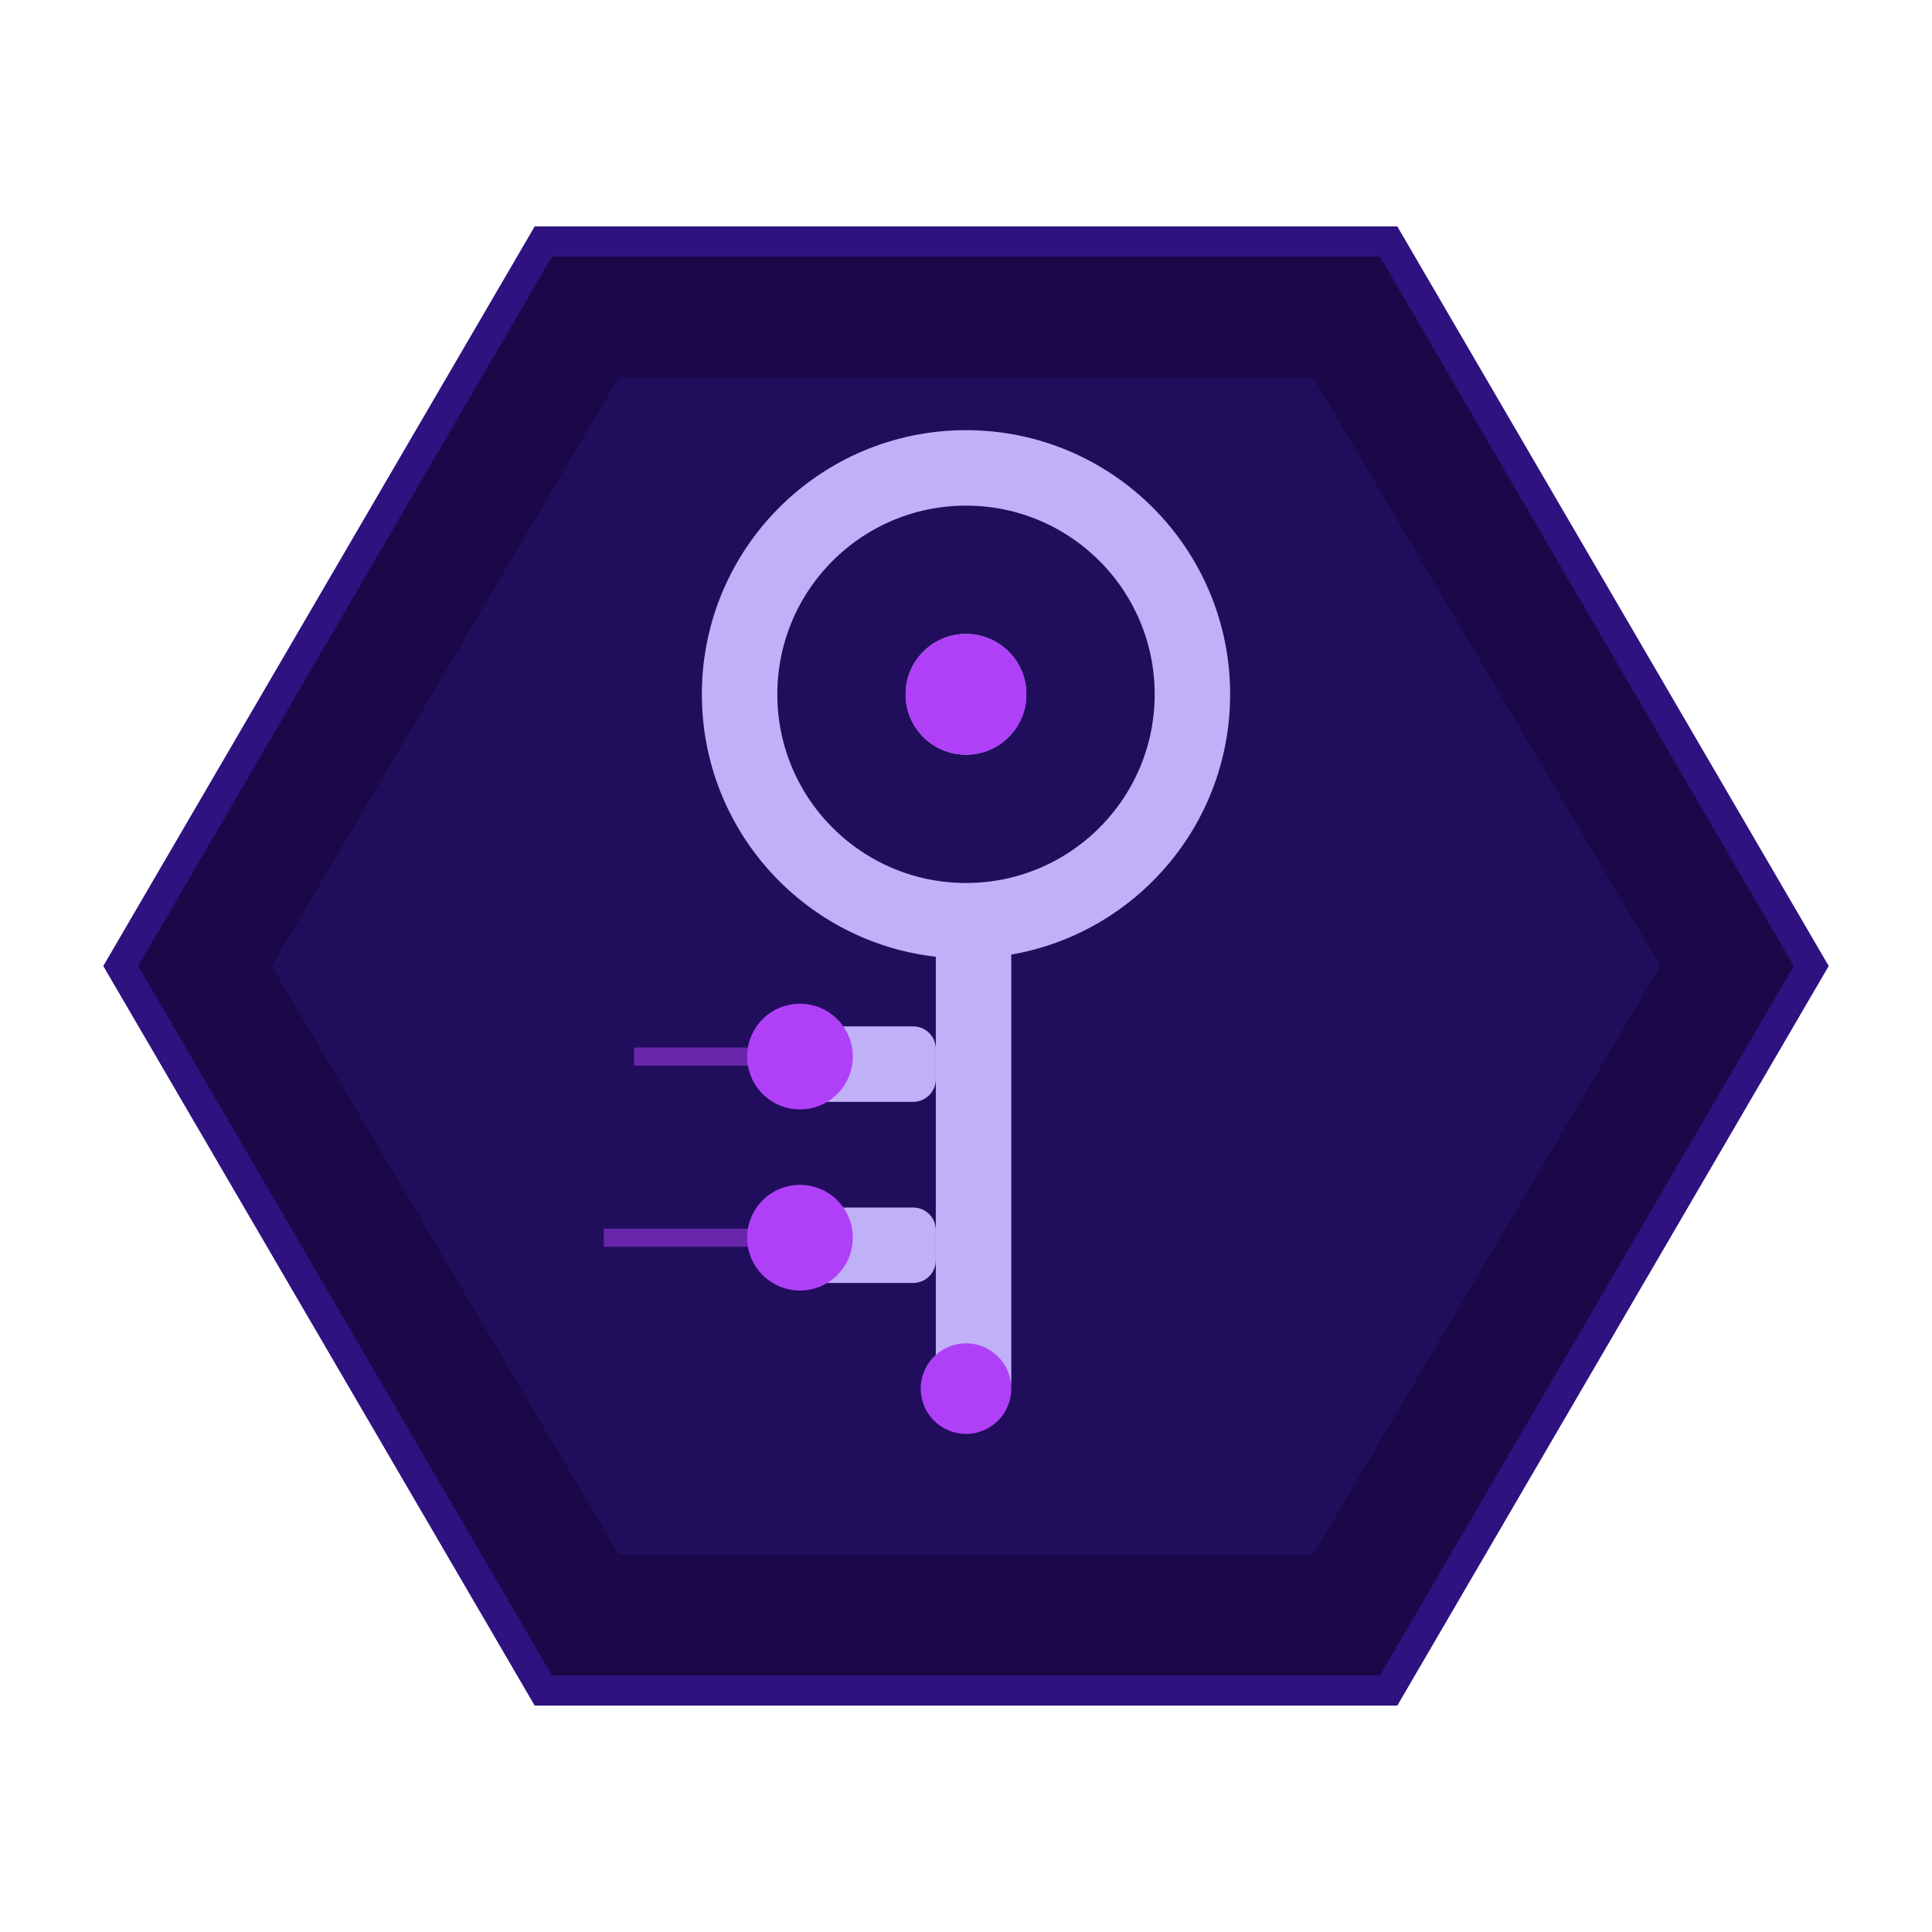
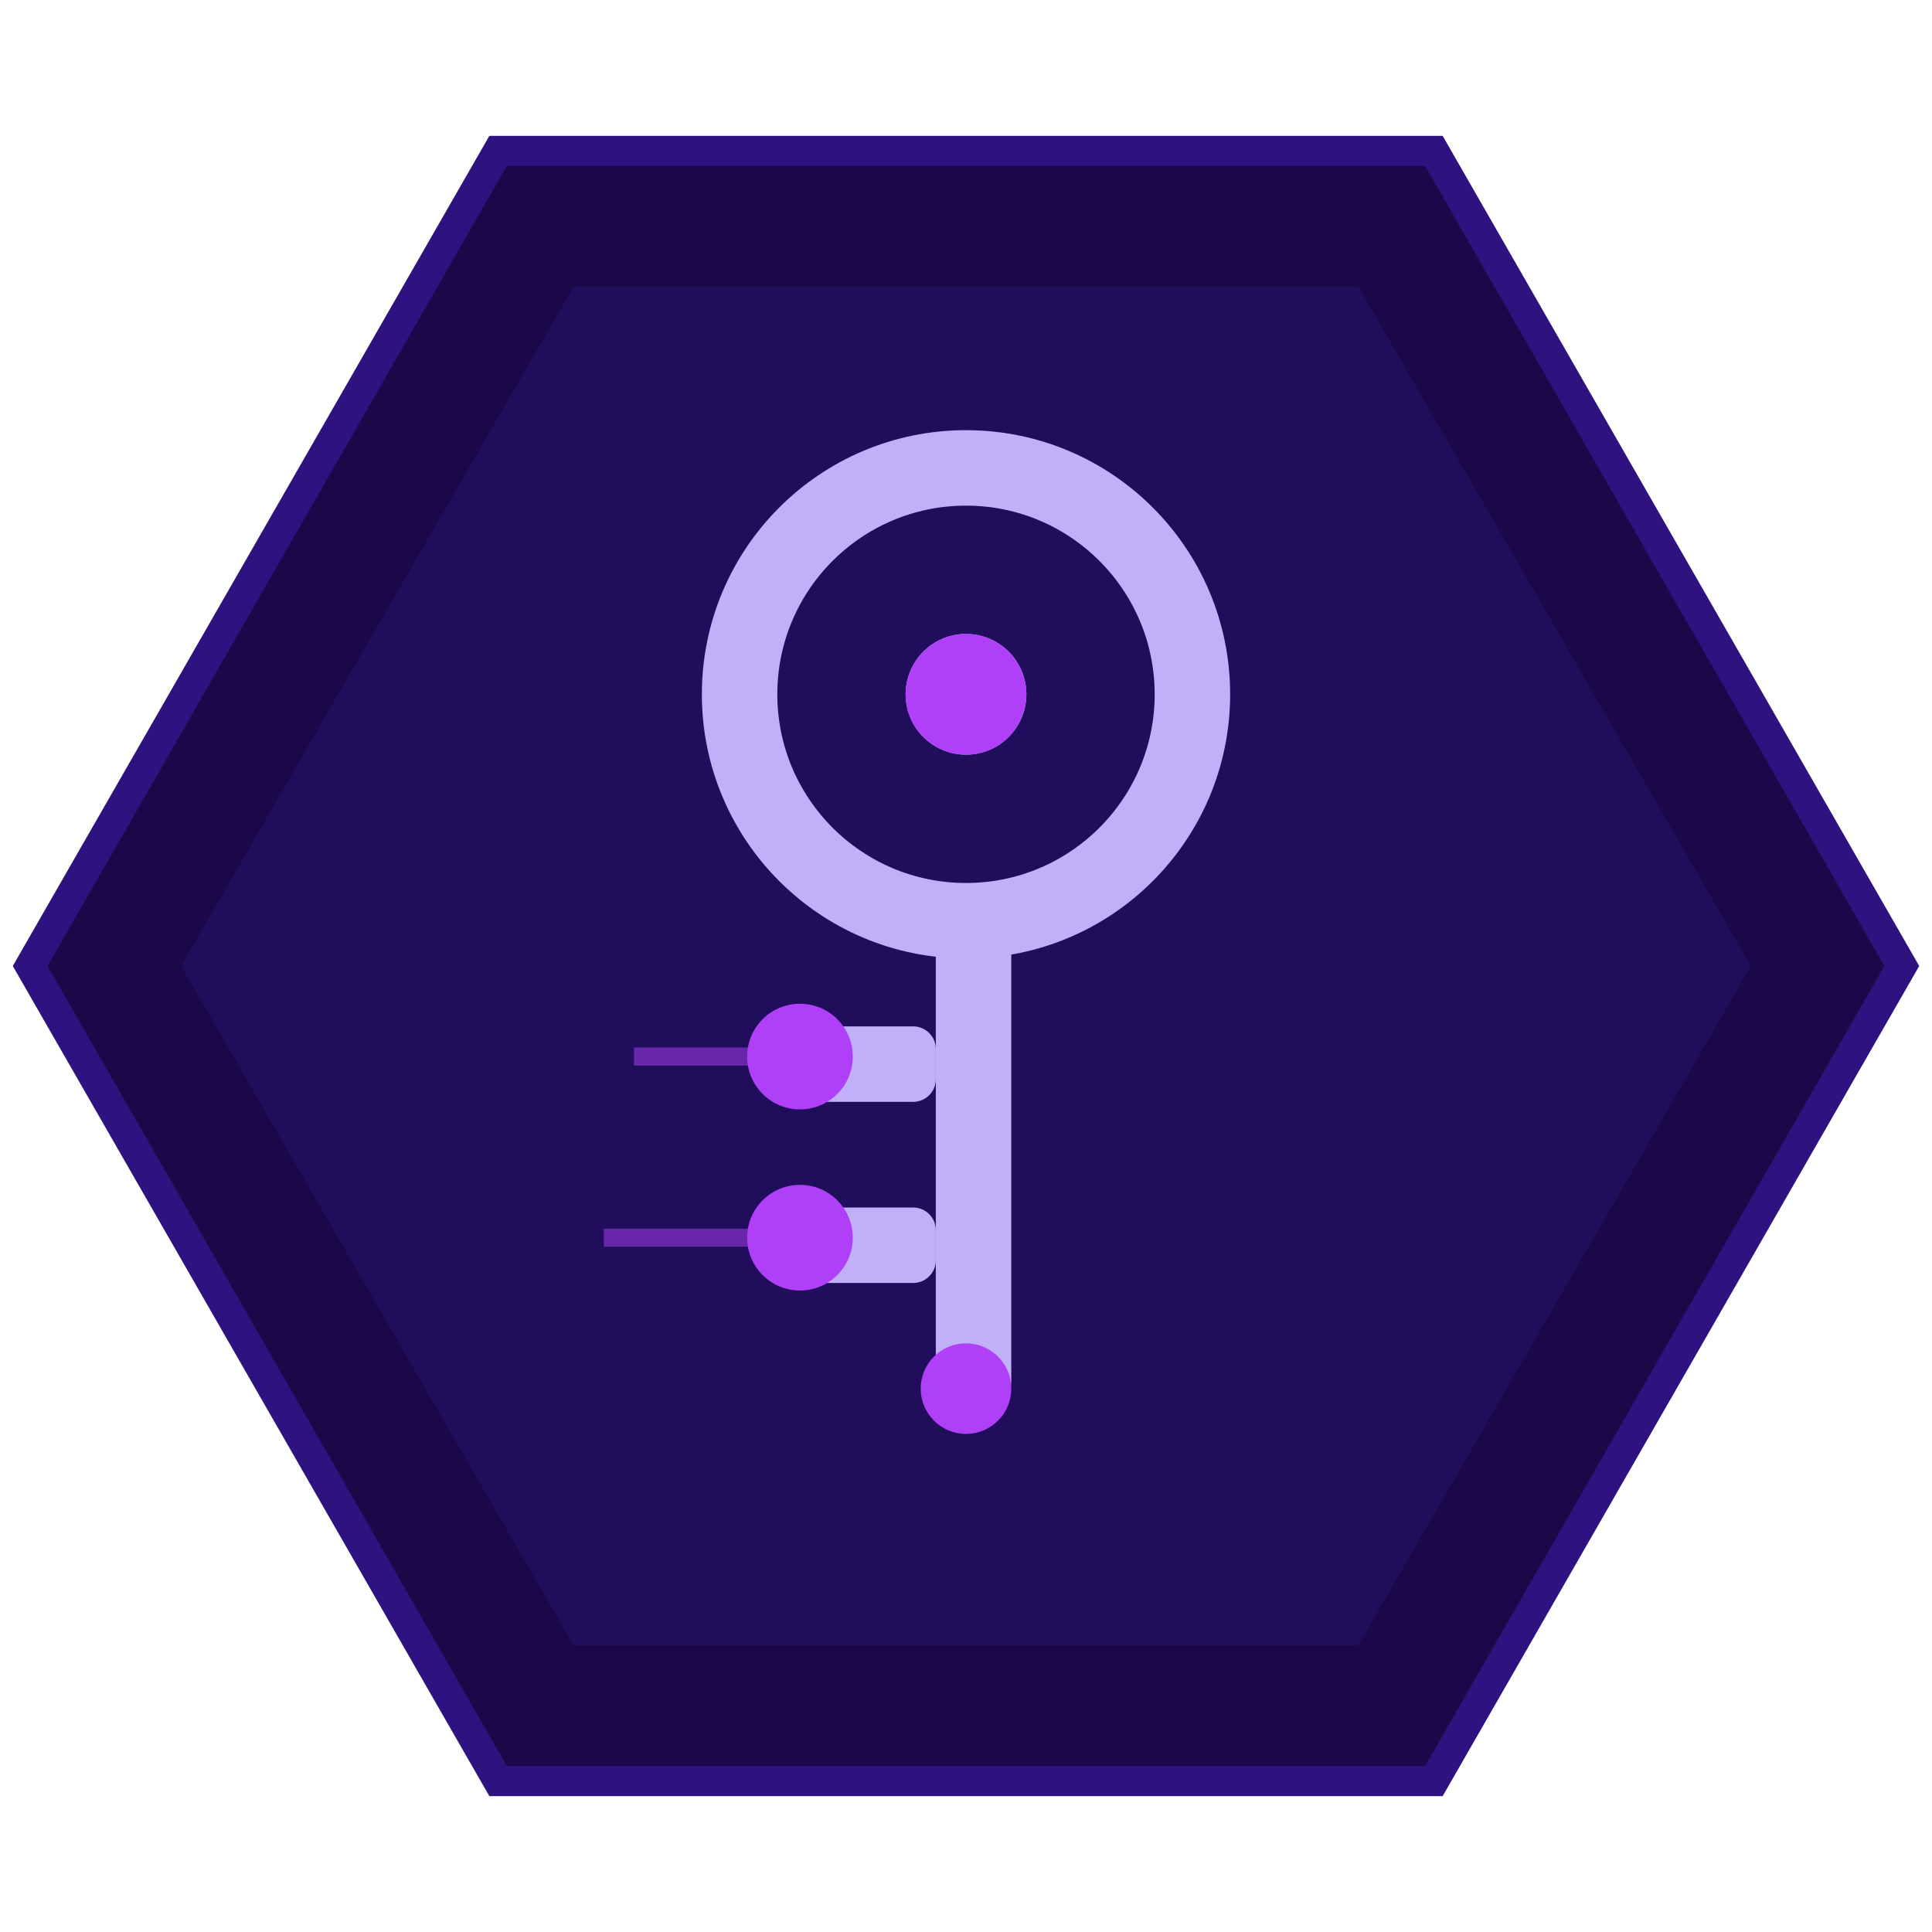
<svg xmlns="http://www.w3.org/2000/svg" viewBox="0 0 128 128">
-   <polygon points="120,64 92,16 36,16 8,64 36,112 92,112" fill="#1a0848" stroke="#2e1280" stroke-width="2" />
-   <polygon points="110,64 87,25 41,25 18,64 41,103 87,103" fill="#200e5c" />
+   <polygon points="126,64 95,10 33,10 2,64 33,118 95,118" fill="#1a0848" stroke="#2e1280" stroke-width="2" />
+   <polygon points="116,64 90,19 38,19 12,64 38,109 90,109" fill="#200e5c" />
  <circle cx="64" cy="46" r="15" fill="#200e5c" stroke="#c0b0f8" stroke-width="5" />
  <circle cx="64" cy="46" r="4" fill="#c0b0f8" />
  <rect x="62" y="59" width="5" height="34" rx="1.5" fill="#c0b0f8" />
  <rect x="53" y="68" width="9" height="5" rx="1.5" fill="#c0b0f8" />
  <rect x="53" y="80" width="9" height="5" rx="1.5" fill="#c0b0f8" />
  <circle cx="53" cy="70" r="3.5" fill="#b040f8" />
  <circle cx="53" cy="82" r="3.5" fill="#b040f8" />
  <circle cx="64" cy="46" r="4" fill="#b040f8" />
  <circle cx="64" cy="92" r="3" fill="#b040f8" />
  <line x1="53" y1="70" x2="42" y2="70" stroke="#b040f8" stroke-width="1.2" opacity="0.5" />
  <line x1="53" y1="82" x2="40" y2="82" stroke="#b040f8" stroke-width="1.2" opacity="0.5" />
</svg>
